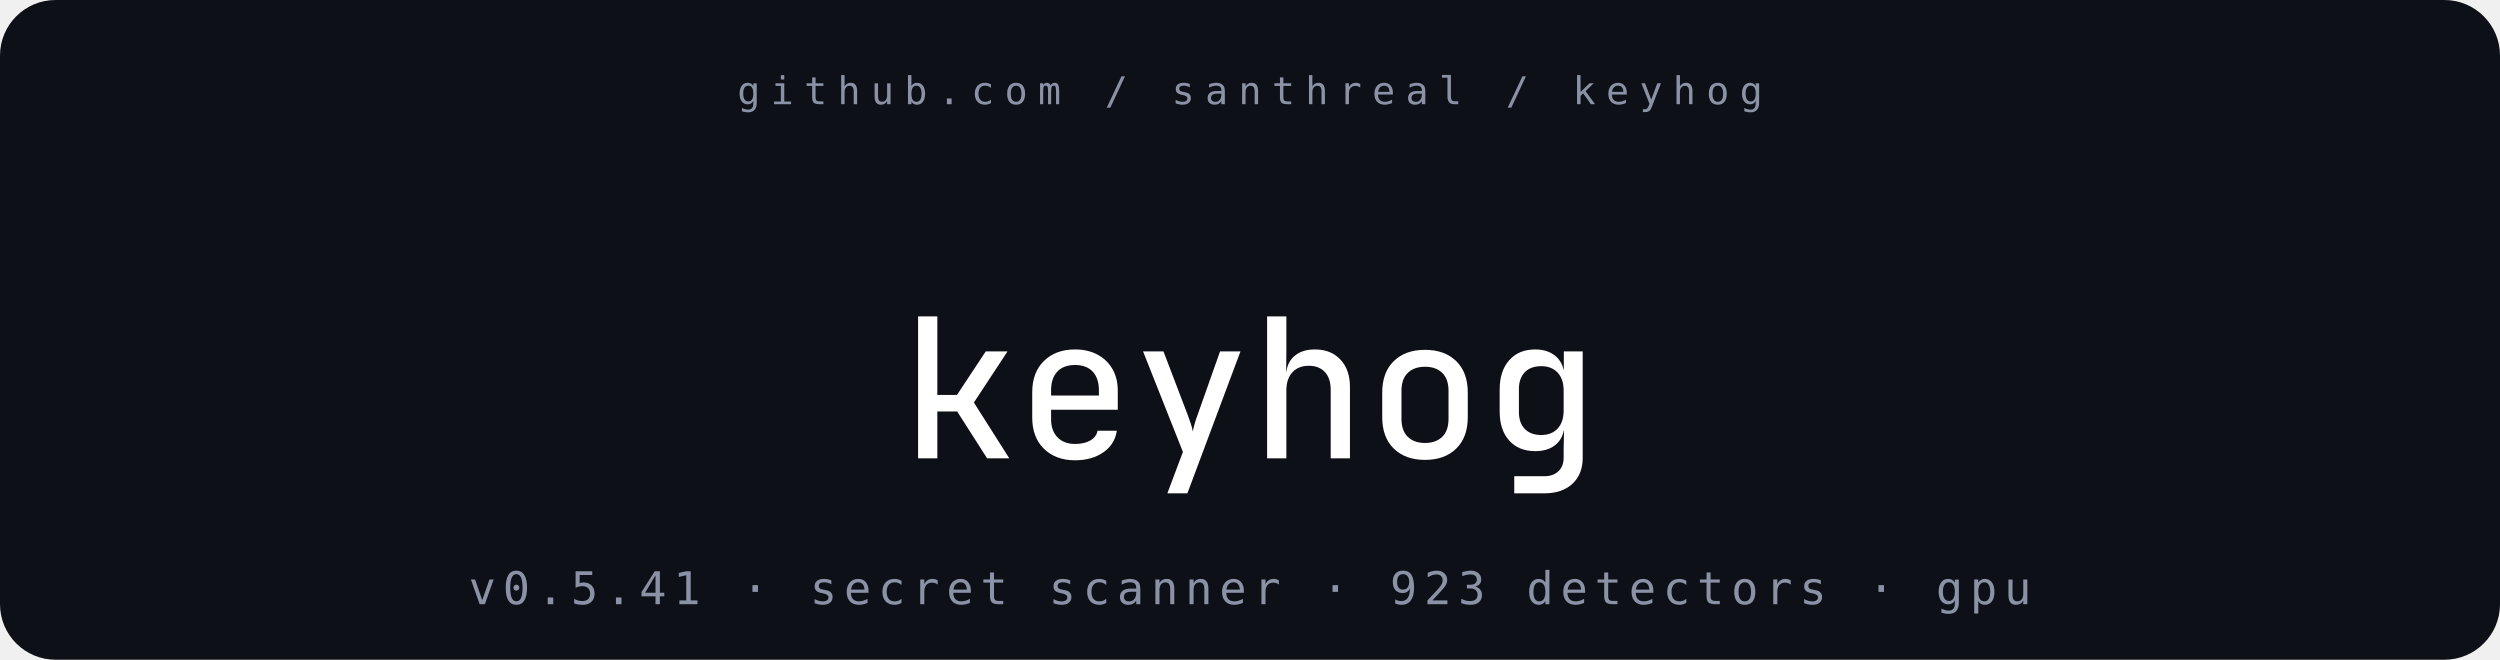
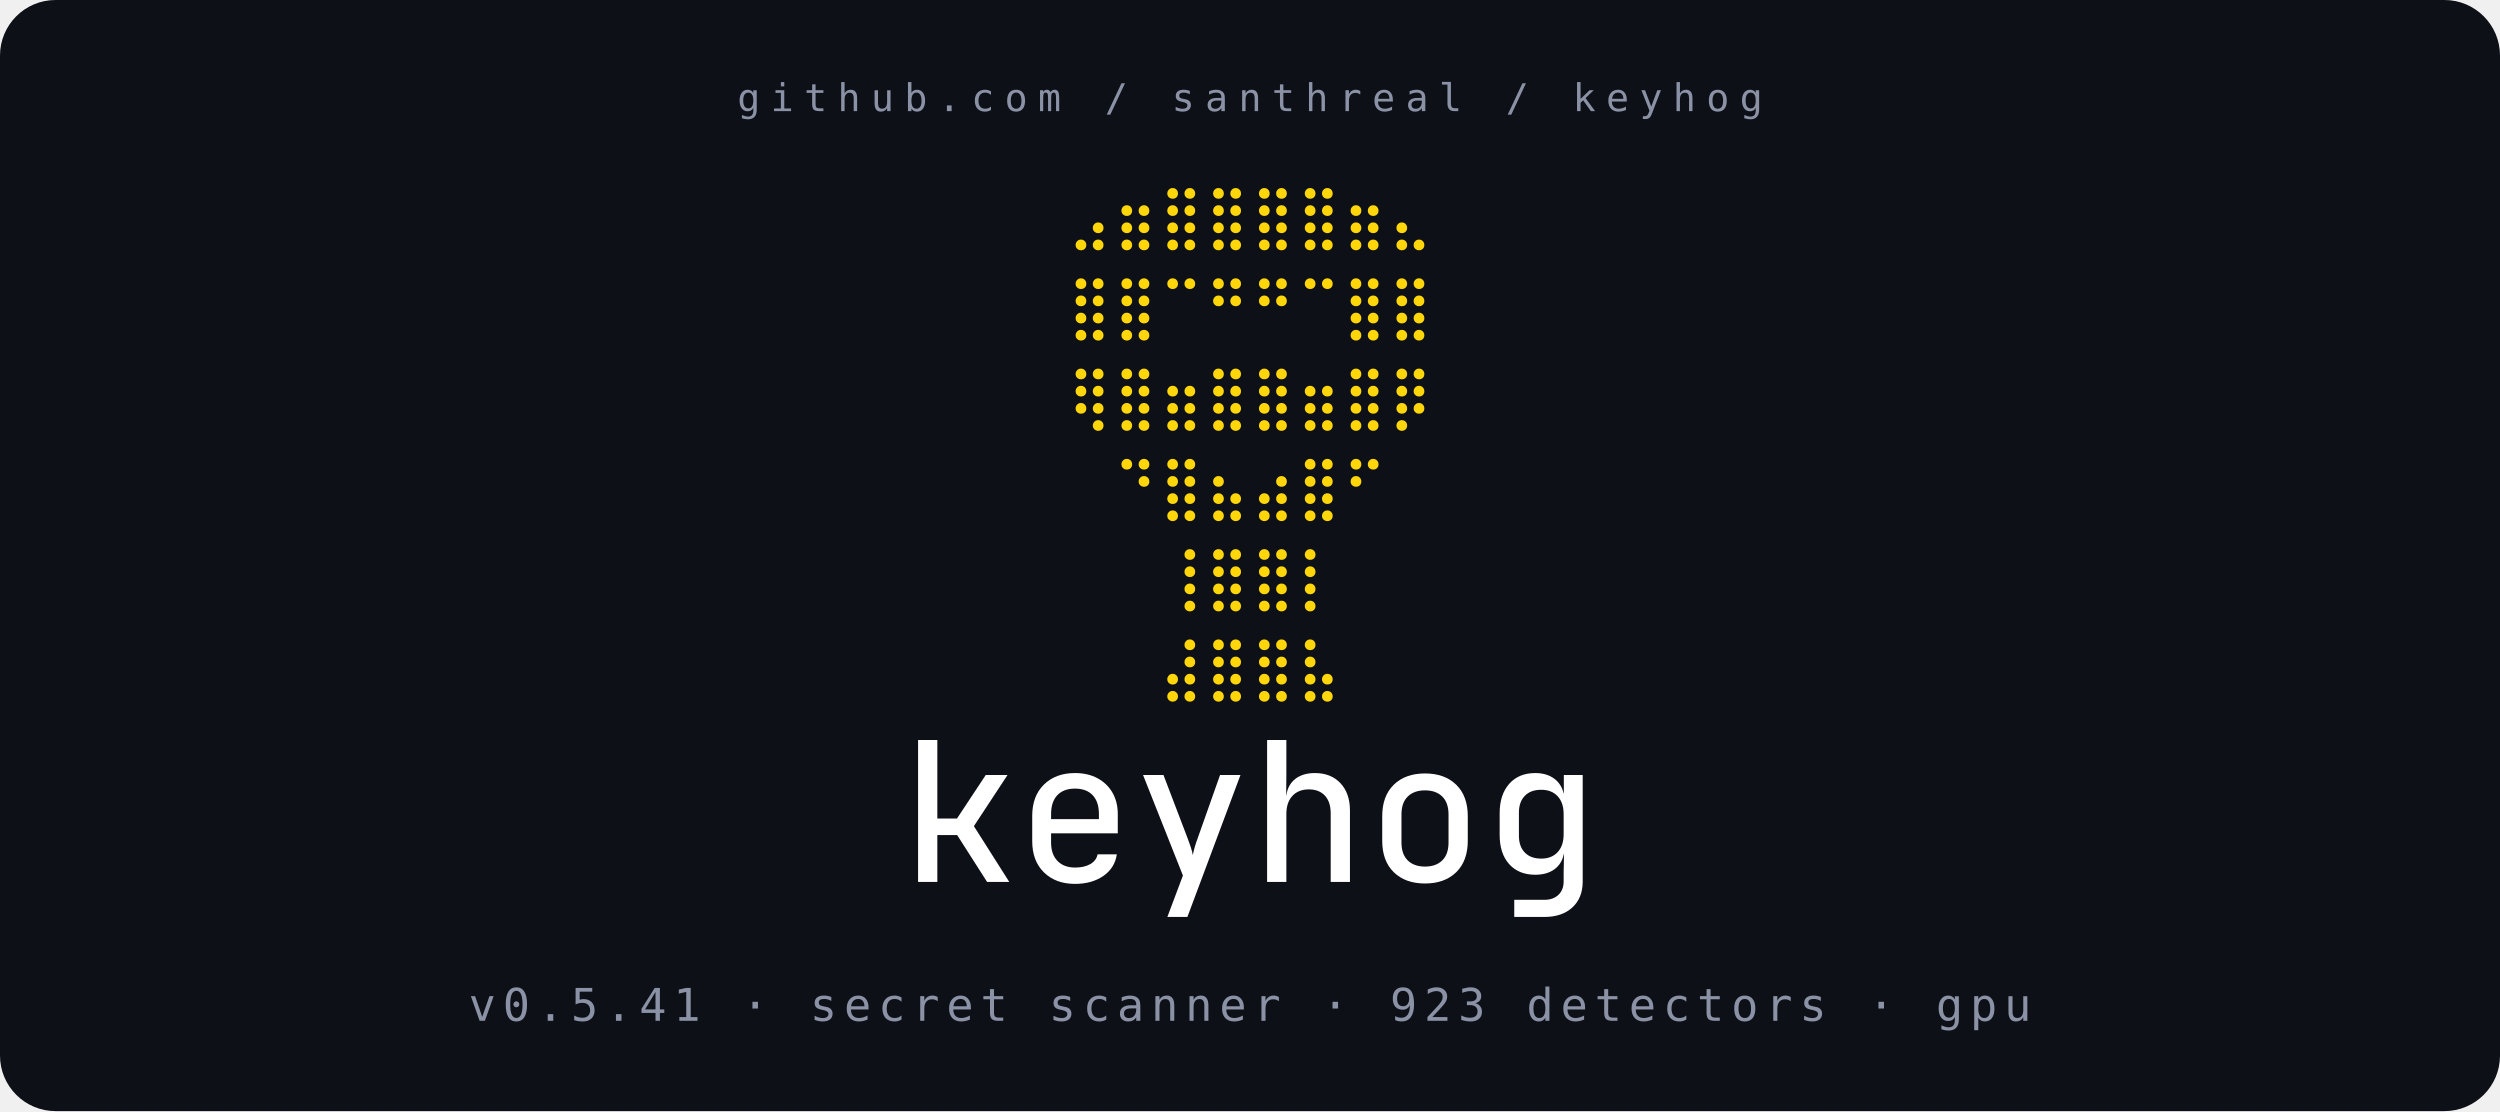
- <svg xmlns="http://www.w3.org/2000/svg" viewBox="0 0 720 190" width="720" height="190" role="img" aria-label="keyhog - secret scanner - 923 detectors - gpu">
-   <rect x="0" y="0" width="720" height="190" rx="16" fill="#0d1017" />
+ <svg xmlns="http://www.w3.org/2000/svg" viewBox="0 0 720 320" width="720" height="320" role="img" aria-label="keyhog - secret scanner - 923 detectors - gpu">
+   <rect x="0" y="0" width="720" height="320" rx="16" fill="#0d1017" />
  <g text-anchor="middle">
-     <text fill="#8b92a6" x="360" y="30" font-family="'JetBrains Mono', ui-monospace, 'SF Mono', Menlo, Consolas, monospace" font-size="11" letter-spacing="3">github.com  /  santhreal  /  keyhog</text>
-     <g fill="#ffffff" transform="translate(259.20,132)">
+     <text fill="#8b92a6" x="360" y="32" font-family="'JetBrains Mono', ui-monospace, 'SF Mono', Menlo, Consolas, monospace" font-size="11" letter-spacing="3">github.com  /  santhreal  /  keyhog</text>
+     <g font-family="'JetBrains Mono', ui-monospace, 'SF Mono', 'Cascadia Code', 'DejaVu Sans Mono', 'Liberation Mono', Menlo, Consolas, monospace" fill="#ffd60a" font-size="22" xml:space="preserve">
+       <text x="360" y="70">⠀⣠⣶⣿⣿⣿⣿⣶⣄⠀</text>
+       <text x="360" y="96">⠀⣿⣿⠉⠛⠛⠉⣿⣿⠀</text>
+       <text x="360" y="122">⠀⢿⣿⣶⣿⣿⣶⣿⡿⠀</text>
+       <text x="360" y="148">⠀⠀⠙⣿⣦⣴⣿⠋⠀⠀</text>
+       <text x="360" y="174">⠀⠀⠀⢸⣿⣿⡇⠀⠀⠀</text>
+       <text x="360" y="200">⠀⠀⠀⣼⣿⣿⣧⠀⠀⠀</text>
+     </g>
+     <g fill="#ffffff" transform="translate(259.20,254)">
      <g transform="translate(0.000,0) scale(0.056,-0.056)">
        <path d="M93 0V730H192V326H293L441 550H553L380 287L562 0H448L294 241H192V0Z" />
      </g>
      <g transform="translate(33.600,0) scale(0.056,-0.056)">
        <path d="M300 -10Q201 -10 140.5 49.0Q80 108 80 210V340Q80 442 140.5 501.0Q201 560 300 560Q366 560 415.5 533.5Q465 507 492.5 459.5Q520 412 520 349V250H177V202Q177 142 210.0 108.0Q243 74 300 74Q348 74 379.0 92.0Q410 110 416 142H515Q505 72 446.0 31.0Q387 -10 300 -10ZM177 349V323H423V349Q423 412 391.0 446.0Q359 480 300 480Q241 480 209.0 446.0Q177 412 177 349Z" />
      </g>
      <g transform="translate(67.200,0) scale(0.056,-0.056)">
        <path d="M175 -180 255 33 50 550H155L279 225Q287 204 295.0 180.0Q303 156 306 138Q309 156 316.0 180.0Q323 204 331 225L446 550H551L278 -180Z" />
      </g>
      <g transform="translate(100.800,0) scale(0.056,-0.056)">
        <path d="M88 0V730H187V550L186 445H187Q194 499 232.5 529.5Q271 560 334 560Q416 560 465.0 508.0Q514 456 514 368V0H415V353Q415 412 385.0 444.0Q355 476 303 476Q249 476 218.0 442.5Q187 409 187 349V0Z" />
      </g>
      <g transform="translate(134.400,0) scale(0.056,-0.056)">
        <path d="M300 -8Q199 -8 139.5 50.0Q80 108 80 212V338Q80 442 139.5 500.0Q199 558 300 558Q401 558 460.5 500.0Q520 442 520 338V212Q520 108 460.5 50.0Q401 -8 300 -8ZM300 79Q356 79 388.5 110.5Q421 142 421 203V347Q421 408 388.5 439.5Q356 471 300 471Q244 471 211.5 439.5Q179 408 179 347V203Q179 142 211.5 110.5Q244 79 300 79Z" />
      </g>
      <g transform="translate(168.000,0) scale(0.056,-0.056)">
        <path d="M159 -180V-92H314Q359 -92 386.0 -66.5Q413 -41 413 3V49L415 144H414Q404 93 365.5 65.0Q327 37 267 37Q182 37 133.0 91.5Q84 146 84 241V354Q84 449 133.0 504.5Q182 560 267 560Q325 560 363.5 532.0Q402 504 413 455H414V550H511V2Q511 -82 458.0 -131.0Q405 -180 314 -180ZM298 120Q351 120 382.0 153.0Q413 186 413 246V349Q413 408 382.0 441.0Q351 474 298 474Q243 474 213.0 442.5Q183 411 183 357V237Q183 183 213.0 151.5Q243 120 298 120Z" />
      </g>
    </g>
-     <text fill="#8b92a6" x="360" y="174" font-family="'JetBrains Mono', ui-monospace, 'SF Mono', Menlo, Consolas, monospace" font-size="13" letter-spacing="2">v0.5.41  ·  secret scanner  ·  923 detectors  ·  gpu</text>
+     <text fill="#8b92a6" x="360" y="294" font-family="'JetBrains Mono', ui-monospace, 'SF Mono', Menlo, Consolas, monospace" font-size="13" letter-spacing="2">v0.5.41  ·  secret scanner  ·  923 detectors  ·  gpu</text>
  </g>
</svg>
